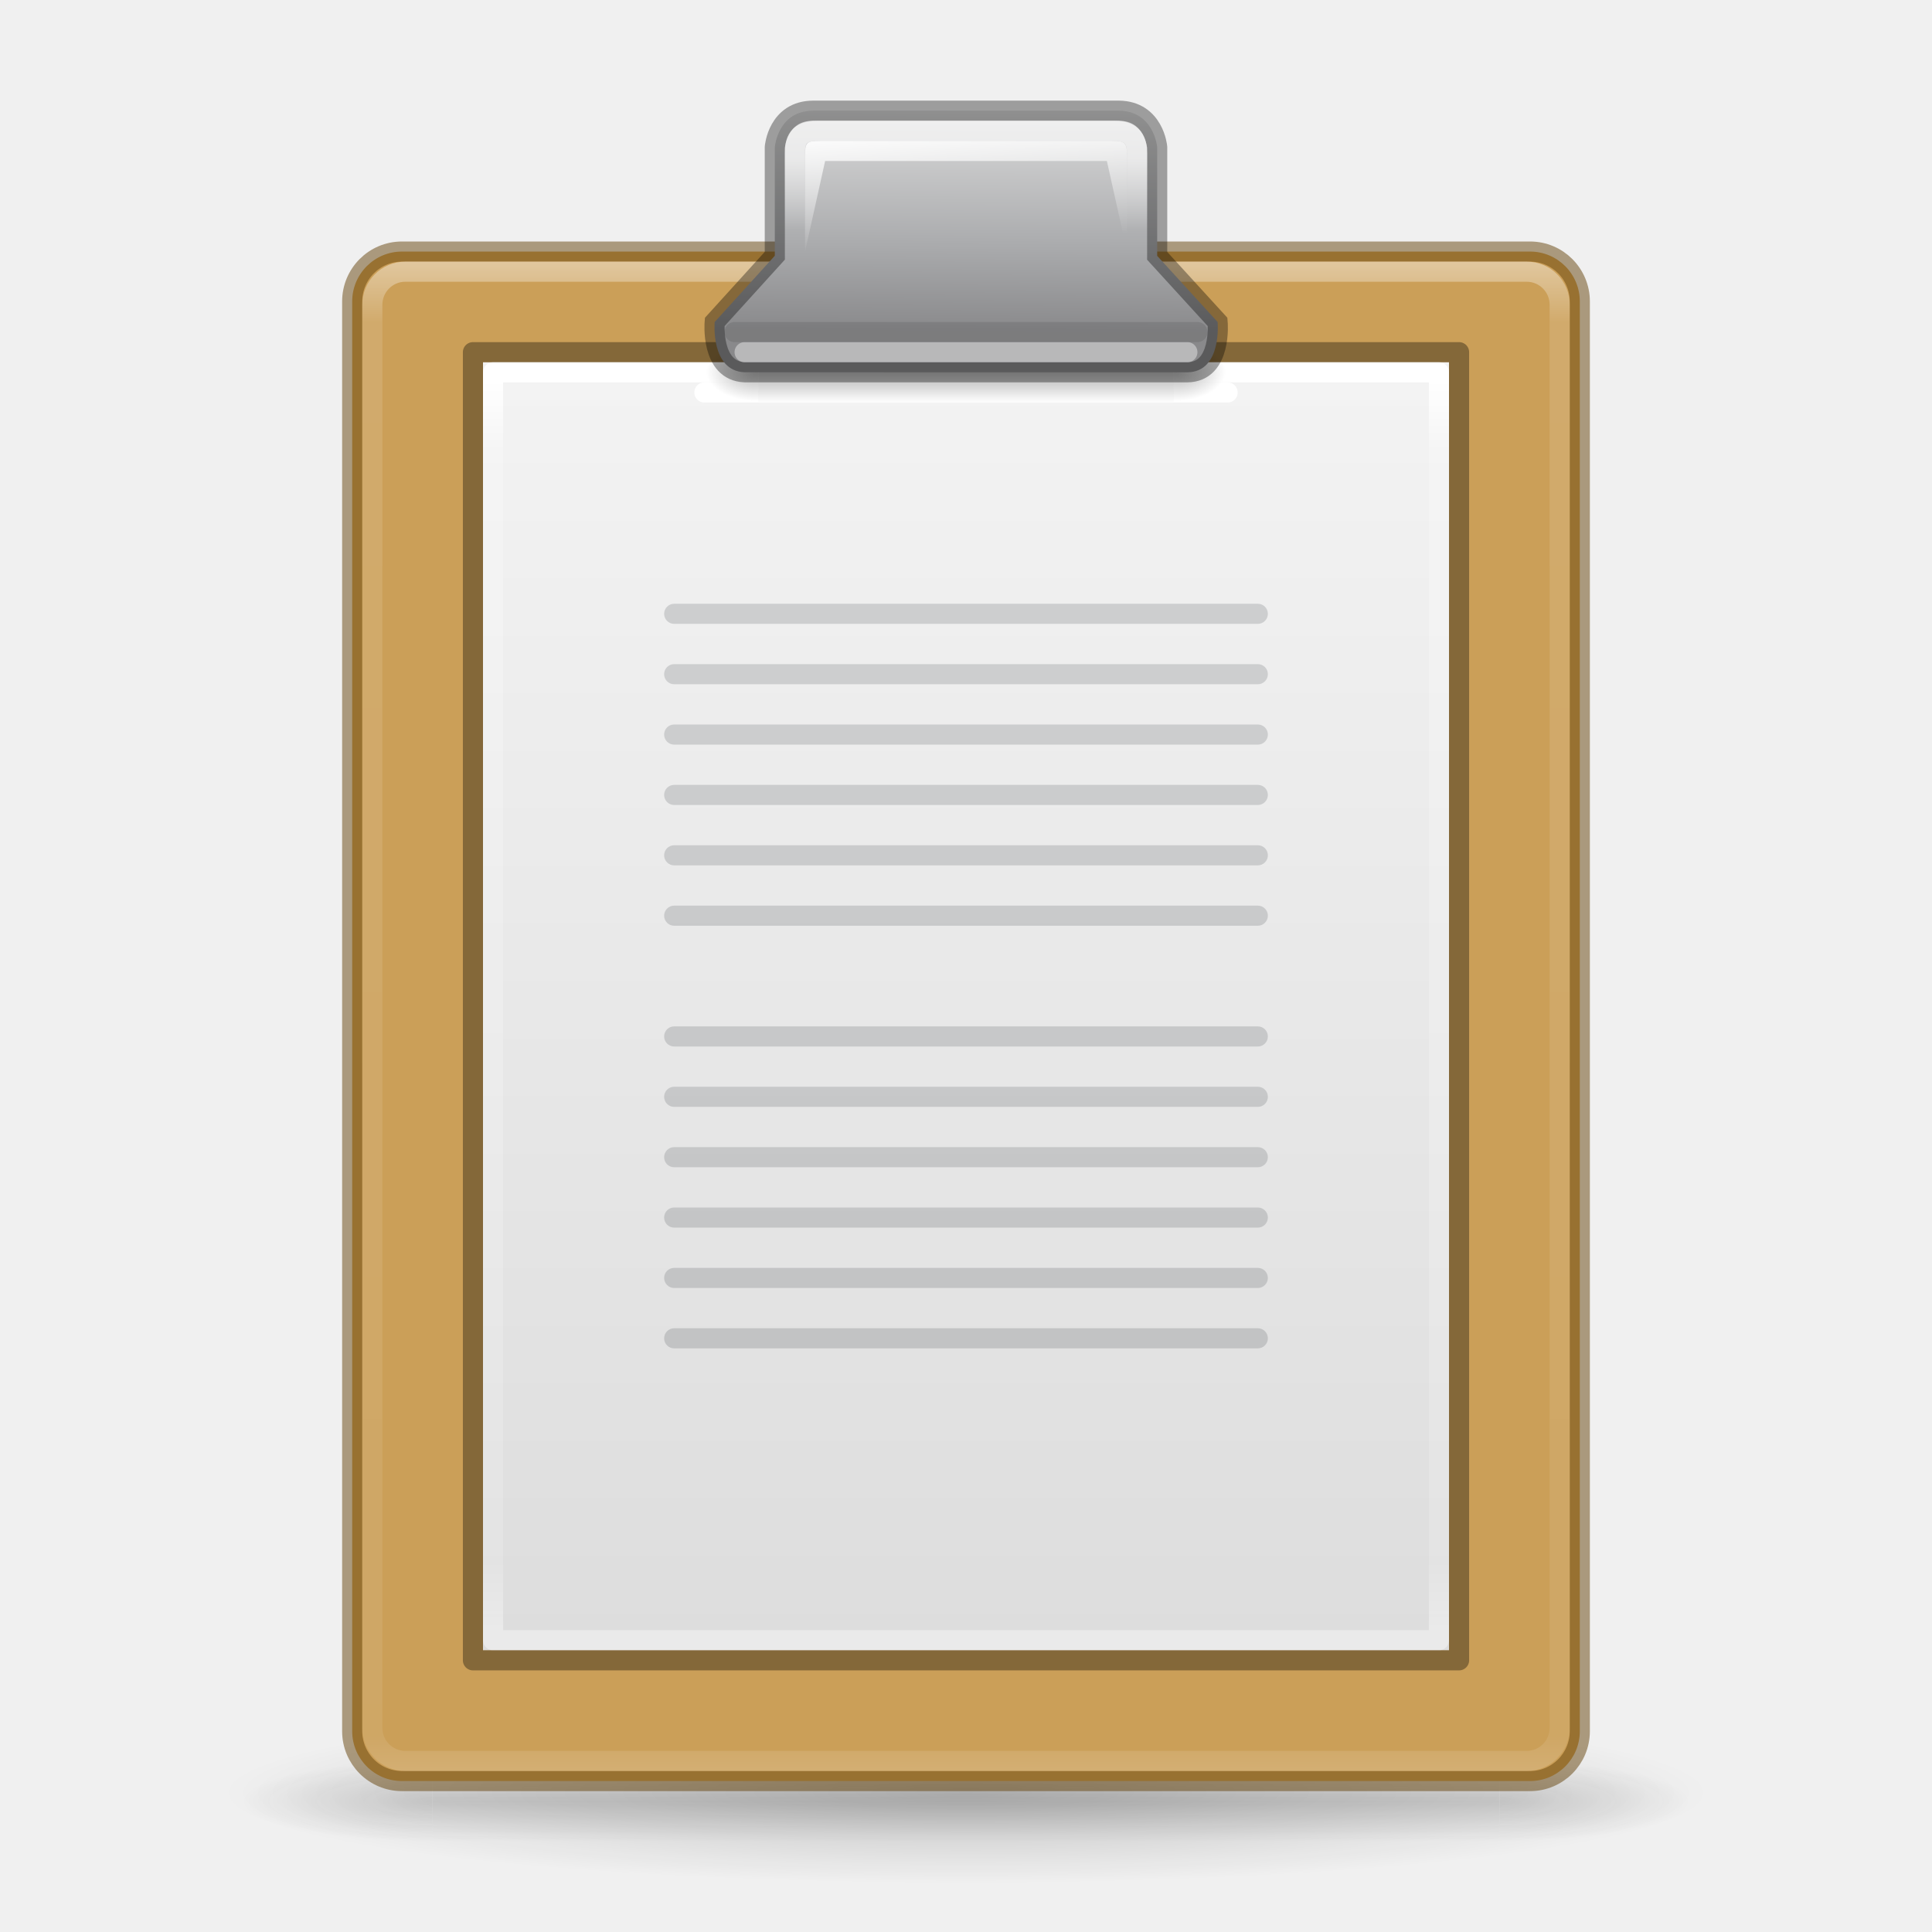
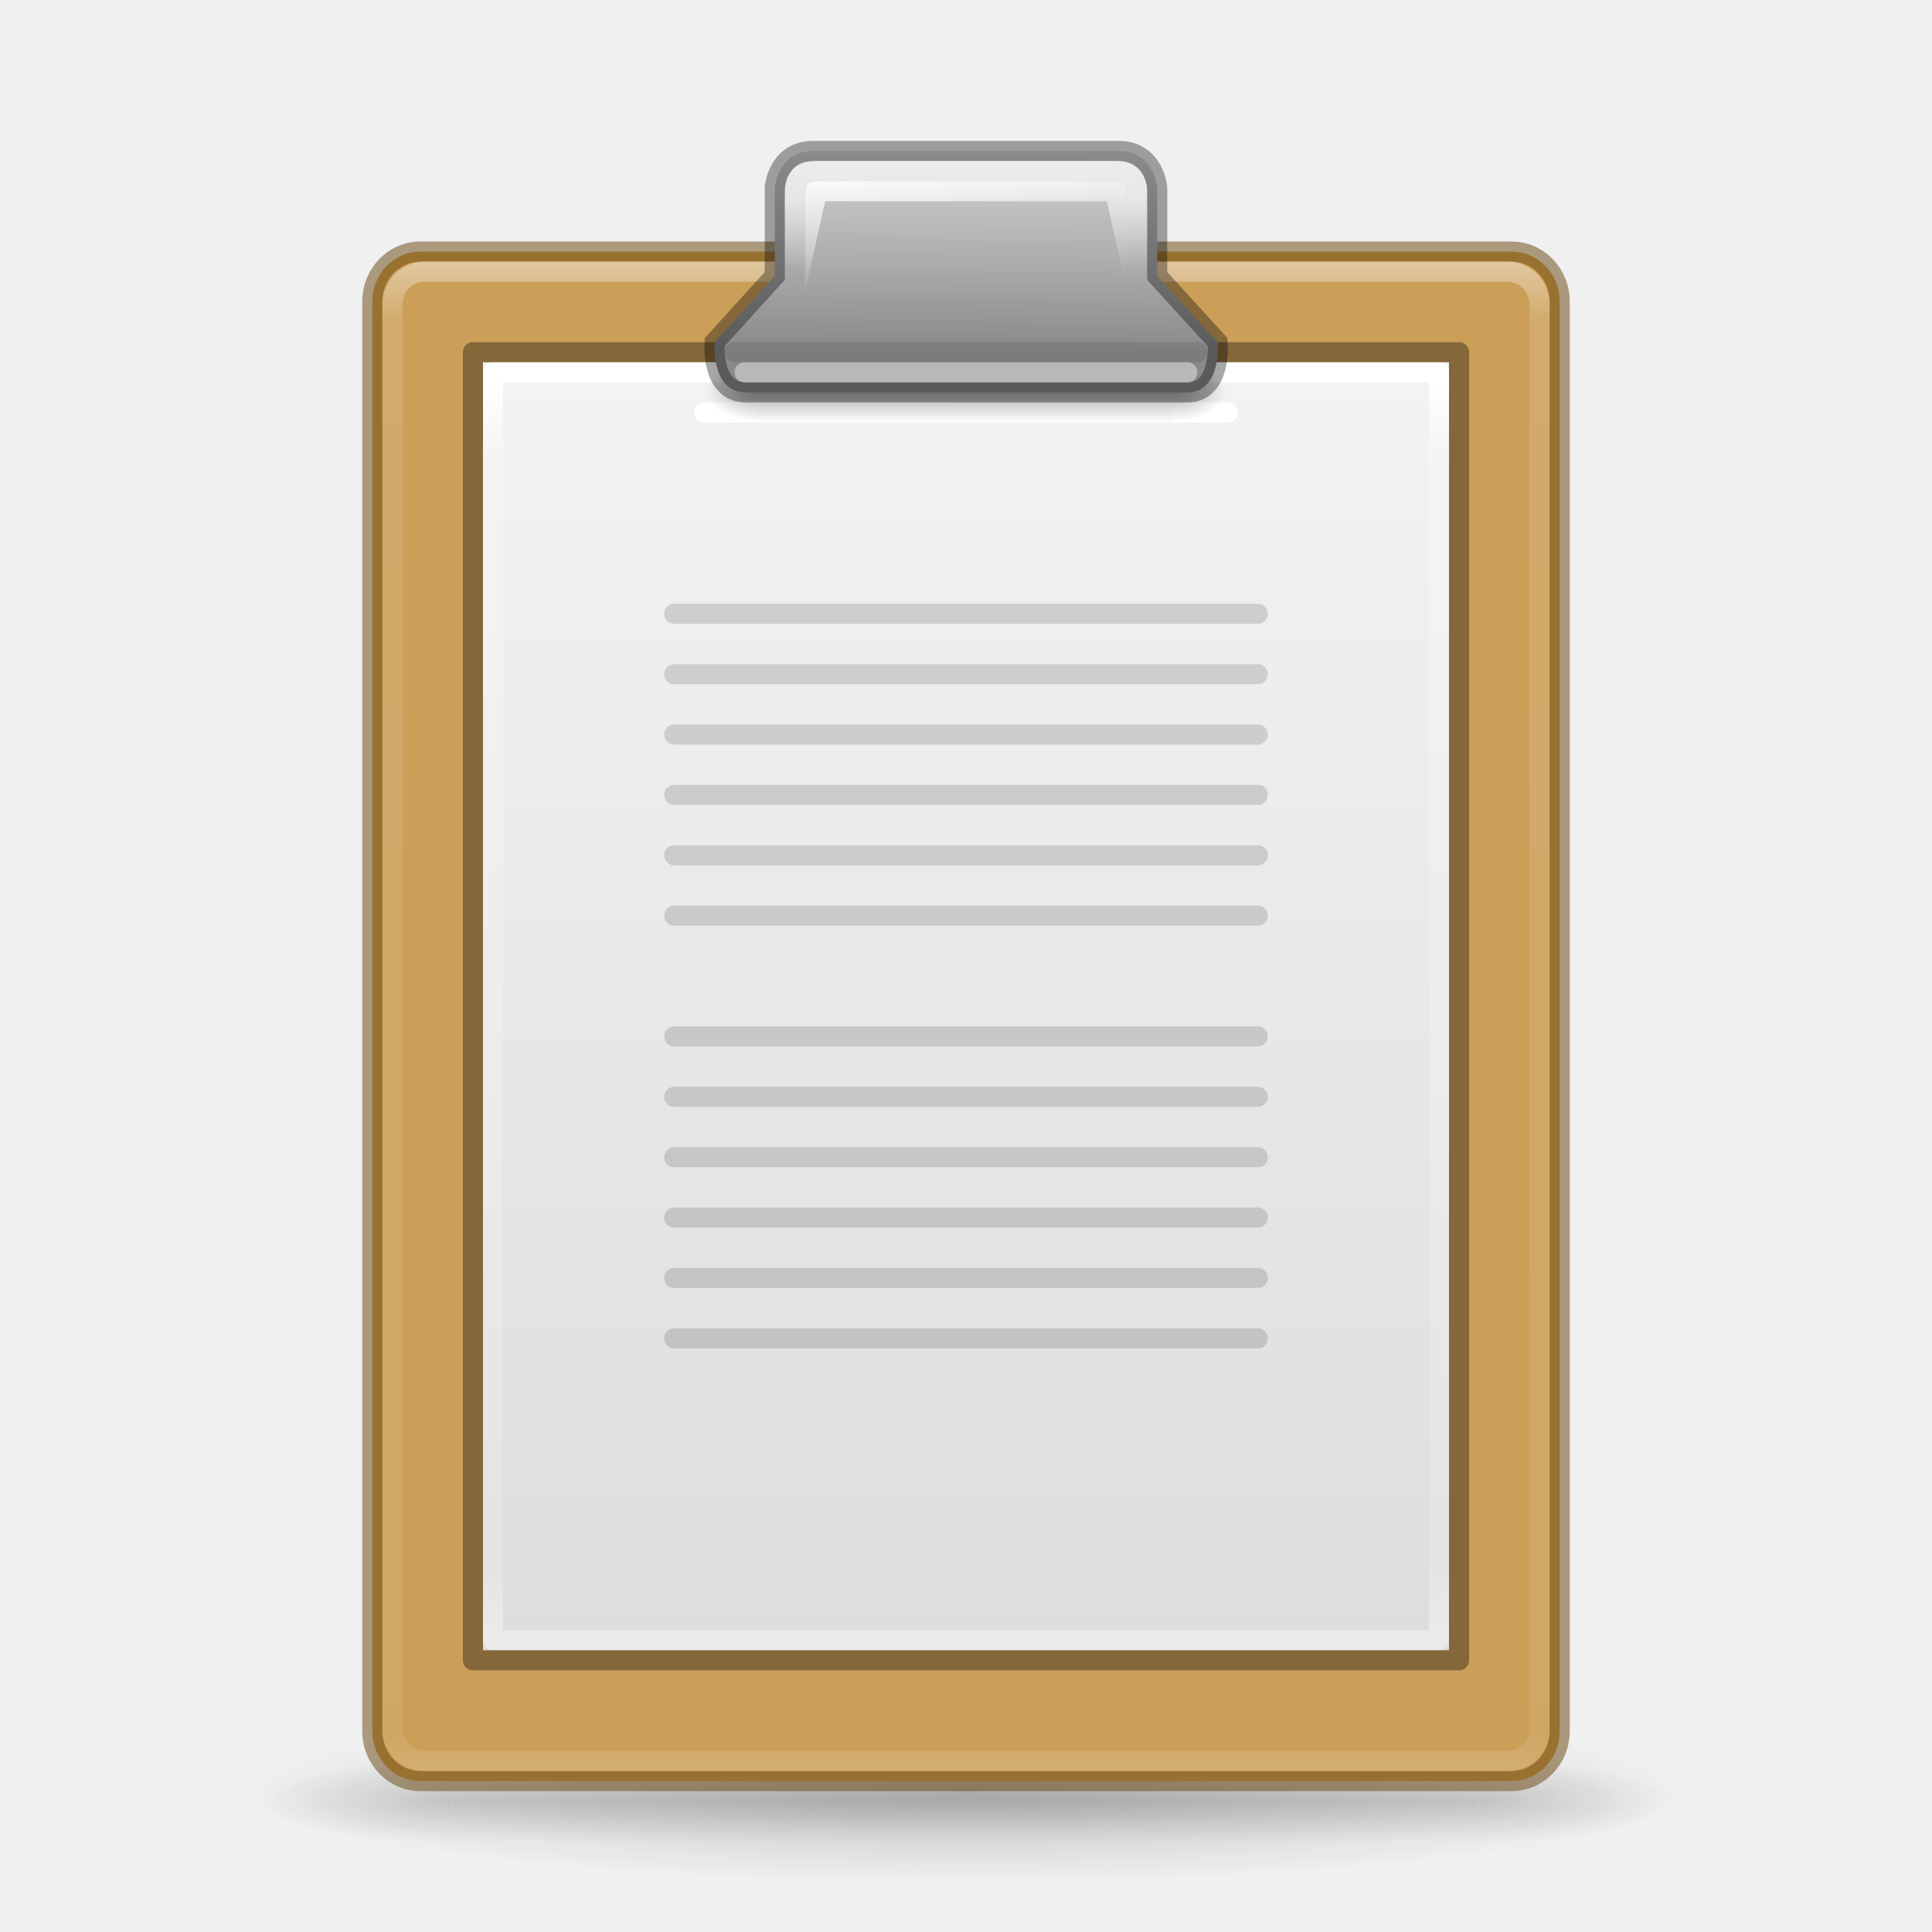
<svg xmlns="http://www.w3.org/2000/svg" xmlns:xlink="http://www.w3.org/1999/xlink" version="1.1" width="96" height="96" id="svg4427">
  <defs id="defs4429">
    <linearGradient id="linearGradient4359">
      <stop id="stop4361" offset="0" style="stop-color:#ffffff;stop-opacity:1" />
      <stop id="stop4363" offset="1" style="stop-color:#ffffff;stop-opacity:0" />
    </linearGradient>
    <linearGradient id="linearGradient3600-4">
      <stop id="stop3602-7" style="stop-color:#f4f4f4;stop-opacity:1" offset="0" />
      <stop id="stop3604-6" style="stop-color:#dbdbdb;stop-opacity:1" offset="1" />
    </linearGradient>
    <linearGradient id="linearGradient5060">
      <stop id="stop5062" style="stop-color:#000000;stop-opacity:1" offset="0" />
      <stop id="stop5064" style="stop-color:#000000;stop-opacity:0" offset="1" />
    </linearGradient>
    <linearGradient id="linearGradient5048">
      <stop id="stop5050" style="stop-color:#000000;stop-opacity:0" offset="0" />
      <stop id="stop5056" style="stop-color:#000000;stop-opacity:1" offset="0.5" />
      <stop id="stop5052" style="stop-color:#000000;stop-opacity:0" offset="1" />
    </linearGradient>
-     <radialGradient gradientTransform="matrix(1.047028,0,0,0.1273412,52.21824,77.17984)" gradientUnits="userSpaceOnUse" xlink:href="#linearGradient5060" id="radialGradient4377" fy="93.468" fx="-4.029" r="35.338" cy="93.468" cx="-4.029" />
-     <radialGradient gradientTransform="matrix(2.003784,0,0,1.4,27.98813,-17.4)" gradientUnits="userSpaceOnUse" xlink:href="#linearGradient3688-166-749-5" id="radialGradient2455-1" fy="43.5" fx="4.993" r="2.5" cy="43.5" cx="4.993" />
+     <radialGradient gradientTransform="matrix(1.01873,0,0,0.1273412,52.10424,77.17984)" gradientUnits="userSpaceOnUse" xlink:href="#linearGradient5060" id="radialGradient4377" fy="93.468" fx="-4.029" r="35.338" cy="93.468" cx="-4.029" />
+     <radialGradient gradientTransform="matrix(2.003784,0,0,1.4,27.46019,-17.4)" gradientUnits="userSpaceOnUse" xlink:href="#linearGradient3688-166-749-5" id="radialGradient2455-1" fy="43.5" fx="4.993" r="2.5" cy="43.5" cx="4.993" />
    <linearGradient id="linearGradient3688-166-749-5">
      <stop offset="0" style="stop-color:#181818;stop-opacity:1" id="stop2883-0" />
      <stop offset="1" style="stop-color:#181818;stop-opacity:0" id="stop2885-5" />
    </linearGradient>
-     <radialGradient gradientTransform="matrix(2.003784,0,0,1.4,-20.01187,-104.4)" gradientUnits="userSpaceOnUse" xlink:href="#linearGradient3688-166-749-5" id="radialGradient2457-5" fy="43.5" fx="4.993" r="2.5" cy="43.5" cx="4.993" />
-     <linearGradient gradientUnits="userSpaceOnUse" xlink:href="#linearGradient3702-501-757-0" id="linearGradient2459-7" y2="39.999" x2="25.058" y1="47.028" x1="25.058" />
+     <radialGradient gradientTransform="matrix(2.003784,0,0,1.4,-20.53965,-104.4)" gradientUnits="userSpaceOnUse" xlink:href="#linearGradient3688-166-749-5" id="radialGradient2457-5" fy="43.5" fx="4.993" r="2.5" cy="43.5" cx="4.993" />
+     <linearGradient gradientUnits="userSpaceOnUse" xlink:href="#linearGradient3702-501-757-0" id="linearGradient2459-7" y2="39.999" x2="25.058" y1="47.028" x1="25.058" gradientTransform="matrix(0.9623086,0,0,1,0.9048592,0)" />
    <linearGradient id="linearGradient3702-501-757-0">
      <stop offset="0" style="stop-color:#181818;stop-opacity:0" id="stop2895-0" />
      <stop offset="0.5" style="stop-color:#181818;stop-opacity:1" id="stop2897-2" />
      <stop offset="1" style="stop-color:#181818;stop-opacity:0" id="stop2899-6" />
    </linearGradient>
-     <linearGradient y2="-40" x2="15" y1="-9" x1="15" gradientTransform="matrix(2.107142,0,0,2.466666,-3.624988,9.933308)" gradientUnits="userSpaceOnUse" id="linearGradient5025-5" xlink:href="#linearGradient4455-3" />
+     <linearGradient y2="-40" x2="15" y1="-9" x1="15" gradientTransform="matrix(2.035713,0,0,2.466666,-1.874991,9.933308)" gradientUnits="userSpaceOnUse" id="linearGradient5025-5" xlink:href="#linearGradient4455-3" />
    <linearGradient id="linearGradient4455-3">
      <stop offset="0" style="stop-color:#ffffff;stop-opacity:1" id="stop4457-6" />
      <stop offset="0.049" style="stop-color:#ffffff;stop-opacity:0.235" id="stop4459-7" />
      <stop offset="0.968" style="stop-color:#ffffff;stop-opacity:0.157" id="stop4461-5" />
      <stop offset="1" style="stop-color:#ffffff;stop-opacity:0.392" id="stop4463-3" />
    </linearGradient>
    <linearGradient xlink:href="#linearGradient3600-4" id="linearGradient10224-5" gradientUnits="userSpaceOnUse" gradientTransform="matrix(1.371425,0,0,1.390615,15.08582,14.4919)" x1="25.132" y1="0.985" x2="25.132" y2="52.381" />
    <linearGradient x1="24" y1="5.726" x2="24" y2="42.273" id="linearGradient4288-6" xlink:href="#linearGradient3977-4" gradientUnits="userSpaceOnUse" gradientTransform="matrix(1.27027,0,0,1.702703,17.51356,9.135161)" />
    <linearGradient id="linearGradient3977-4">
      <stop id="stop3979-7" style="stop-color:#ffffff;stop-opacity:1" offset="0" />
      <stop id="stop3981-6" style="stop-color:#ffffff;stop-opacity:0.235" offset="0.056" />
      <stop id="stop3983-5" style="stop-color:#ffffff;stop-opacity:0.157" offset="0.944" />
      <stop id="stop3985-6" style="stop-color:#ffffff;stop-opacity:0.392" offset="1" />
    </linearGradient>
-     <linearGradient xlink:href="#linearGradient5048" id="linearGradient18" gradientUnits="userSpaceOnUse" gradientTransform="matrix(0.06651073,0,0,0.01470022,10.02923,3.040146)" x1="302.857" y1="366.648" x2="302.857" y2="609.505" />
+     <linearGradient xlink:href="#linearGradient5048" id="linearGradient18" gradientUnits="userSpaceOnUse" gradientTransform="matrix(0.0600679,0,0,0.01470022,11.92665,3.040146)" x1="302.857" y1="366.648" x2="302.857" y2="609.505" />
    <radialGradient xlink:href="#linearGradient5060" id="radialGradient18" gradientUnits="userSpaceOnUse" gradientTransform="matrix(-0.02418168,0,0,0.01470022,32.58387,3.040176)" cx="605.714" cy="486.648" fx="605.714" fy="486.648" r="117.143" />
-     <radialGradient xlink:href="#linearGradient5060" id="radialGradient19" gradientUnits="userSpaceOnUse" gradientTransform="matrix(0.02418168,0,0,0.01470022,26.6612,3.040176)" cx="605.714" cy="486.648" fx="605.714" fy="486.648" r="117.143" />
-     <linearGradient xlink:href="#radialGradient4536-0" id="linearGradient19" gradientUnits="userSpaceOnUse" gradientTransform="matrix(0.885808,0,0,0.8858781,24.45657,4.090259)" x1="25.088" y1="-0.828" x2="25" y2="14" />
+     <radialGradient xlink:href="#linearGradient5060" id="radialGradient19" gradientUnits="userSpaceOnUse" gradientTransform="matrix(0.02418168,0,0,0.01470022,26.66173,3.040176)" cx="605.714" cy="486.648" fx="605.714" fy="486.648" r="117.143" />
+     <linearGradient xlink:href="#radialGradient4536-0" id="linearGradient19" gradientUnits="userSpaceOnUse" gradientTransform="matrix(0.885808,0,0,0.8858781,24.45657,5.090259)" x1="25.088" y1="-0.828" x2="25" y2="14" />
    <radialGradient cx="23.896" cy="3.99" r="20.397" id="radialGradient4536-0" gradientUnits="userSpaceOnUse" gradientTransform="matrix(0,1.231648,-1.625754,0,18.48697,-28.72198)">
      <stop id="stop4538-6" style="stop-color:#ffffff;stop-opacity:1" offset="0" />
      <stop id="stop4540-2" style="stop-color:#dddddd;stop-opacity:1" offset="0.137" />
      <stop id="stop4542-6" style="stop-color:#abacae;stop-opacity:1" offset="0.661" />
      <stop id="stop4544-1" style="stop-color:#89898b;stop-opacity:1" offset="1" />
    </radialGradient>
-     <linearGradient xlink:href="#linearGradient4359" id="linearGradient20" gradientUnits="userSpaceOnUse" gradientTransform="matrix(0.885808,0,0,0.8858781,24.41041,5.20558)" x1="24" y1="1" x2="24.498" y2="8" />
-     <linearGradient xlink:href="#linearGradient4359" id="linearGradient21" gradientUnits="userSpaceOnUse" gradientTransform="matrix(0.885808,0,0,0.8858781,27.95364,5.205668)" x1="20" y1="3" x2="20" y2="7" />
+     <linearGradient xlink:href="#linearGradient4359" id="linearGradient20" gradientUnits="userSpaceOnUse" gradientTransform="matrix(0.885808,0,0,0.8858781,24.41041,7.205581)" x1="24" y1="1" x2="24.498" y2="8" />
+     <linearGradient xlink:href="#linearGradient4359" id="linearGradient21" gradientUnits="userSpaceOnUse" gradientTransform="matrix(0.885808,0,0,0.8858781,27.95364,7.205668)" x1="20" y1="3" x2="20" y2="7" />
  </defs>
-   <path d="m 85,89.082 a 37,4.5 0 0 1 -74,0 37,4.5 0 1 1 74,0 z" id="path3041" style="color:#000000;display:inline;overflow:visible;visibility:visible;opacity:0.2;fill:url(#radialGradient4377);fill-opacity:1;fill-rule:nonzero;stroke:none;stroke-width:1;marker:none;enable-background:accumulate" />
+   <path d="m 84,89.082 a 36,4.5 0 0 1 -72,0 36,4.5 0 1 1 72,0 z" id="path3041" style="color:#000000;display:inline;overflow:visible;visibility:visible;opacity:0.2;fill:url(#radialGradient4377);fill-opacity:1;fill-rule:nonzero;stroke:none;stroke-width:1;marker:none;enable-background:accumulate" />
  <g transform="matrix(1.894737,0,0,0.5714285,2.526316,64.64286)" id="g3712" style="display:inline;opacity:0.16;stroke-width:1.369">
-     <rect width="5" height="7" x="38" y="40" id="rect2801" style="fill:url(#radialGradient2455-1);fill-opacity:1;stroke:none;stroke-width:1.369" />
-     <rect width="5" height="7" x="-10" y="-47" transform="scale(-1)" id="rect3696" style="fill:url(#radialGradient2457-5);fill-opacity:1;stroke:none;stroke-width:1.369" />
-     <rect width="28" height="7" x="10" y="40" id="rect3700" style="fill:url(#linearGradient2459-7);fill-opacity:1;stroke:none;stroke-width:1.369" />
+     <rect width="5" height="7" x="37.472" y="40" id="rect2801" style="fill:url(#radialGradient2455-1);fill-opacity:1;stroke:none;stroke-width:1.369" />
+     <rect width="5" height="7" x="-10.528" y="-47" transform="scale(-1)" id="rect3696" style="fill:url(#radialGradient2457-5);fill-opacity:1;stroke:none;stroke-width:1.369" />
+     <rect width="26.945" height="7" x="10.528" y="40" id="rect3700" style="fill:url(#linearGradient2459-7);fill-opacity:1;stroke:none;stroke-width:1.369" />
  </g>
-   <rect height="76" id="rect5" rx="2.473" ry="2.478" style="color:#000000;display:inline;overflow:visible;visibility:visible;fill:#cb9f58;fill-opacity:1;fill-rule:nonzero;stroke:#66430b;stroke-width:1;stroke-linecap:butt;stroke-linejoin:miter;stroke-miterlimit:4;stroke-dasharray:none;stroke-dashoffset:0;stroke-opacity:0.498;marker:none;enable-background:accumulate" transform="scale(1,-1)" width="61" x="17.5" y="-88.5" />
-   <rect height="74" id="rect6" rx="1.639" ry="1.644" style="color:#000000;display:inline;overflow:visible;visibility:visible;opacity:0.5;fill:none;stroke:url(#linearGradient5025-5);stroke-width:1;stroke-linecap:butt;stroke-linejoin:miter;stroke-miterlimit:4;stroke-dasharray:none;stroke-dashoffset:0;stroke-opacity:1;marker:none;enable-background:accumulate" transform="scale(1,-1)" width="59" x="18.5" y="-87.5" />
+   <rect height="76" id="rect5" rx="2.392" ry="2.478" style="color:#000000;display:inline;overflow:visible;visibility:visible;fill:#cb9f58;fill-opacity:1;fill-rule:nonzero;stroke:#66430b;stroke-width:1;stroke-linecap:butt;stroke-linejoin:miter;stroke-miterlimit:4;stroke-dasharray:none;stroke-dashoffset:0;stroke-opacity:0.498;marker:none;enable-background:accumulate" transform="scale(1,-1)" width="59" x="18.5" y="-88.5" />
+   <rect height="74" id="rect6" rx="1.583" ry="1.644" style="color:#000000;display:inline;overflow:visible;visibility:visible;opacity:0.5;fill:none;stroke:url(#linearGradient5025-5);stroke-width:1;stroke-linecap:butt;stroke-linejoin:miter;stroke-miterlimit:4;stroke-dasharray:none;stroke-dashoffset:0;stroke-opacity:1;marker:none;enable-background:accumulate" transform="scale(1,-1)" width="57" x="19.5" y="-87.5" />
  <rect style="font-variation-settings:normal;display:inline;vector-effect:none;fill:url(#linearGradient10224-5);fill-opacity:1;stroke:none;stroke-width:1;stroke-linecap:butt;stroke-linejoin:round;stroke-miterlimit:4;stroke-dasharray:none;stroke-dashoffset:0;stroke-opacity:0.345;-inkscape-stroke:none;stop-color:#000000" id="rect10222-2" width="48" height="64" x="24" y="18" rx="0" ry="0" />
  <rect style="font-variation-settings:normal;display:inline;vector-effect:none;fill:none;fill-opacity:1;stroke:url(#linearGradient4288-6);stroke-width:1;stroke-linecap:round;stroke-linejoin:round;stroke-miterlimit:4;stroke-dasharray:none;stroke-dashoffset:0;stroke-opacity:1;-inkscape-stroke:none;stop-color:#000000" id="rect1942-7" width="47" height="63" x="24.5" y="18.5" rx="0" ry="0" />
  <rect style="font-variation-settings:normal;display:inline;vector-effect:none;fill:none;fill-opacity:1;stroke:#000000;stroke-width:1;stroke-linecap:butt;stroke-linejoin:round;stroke-miterlimit:4;stroke-dasharray:none;stroke-dashoffset:0;stroke-opacity:0.35;-inkscape-stroke:none;stop-color:#000000" id="rect1292-0" width="49" height="65" x="23.5" y="17.5" rx="0" ry="0" />
  <g id="g1" style="display:inline">
    <rect style="fill:#0e141f;fill-opacity:0.15;stroke:none;stroke-width:1;stroke-opacity:0.5;paint-order:markers fill stroke;stop-color:#000000" id="rect8510" width="30" height="1" x="33" y="39" rx="0.5" ry="0.5" />
    <rect style="fill:#0e141f;fill-opacity:0.15;stroke:none;stroke-width:1;stroke-opacity:0.5;paint-order:markers fill stroke;stop-color:#000000" id="rect8878" width="30" height="1" x="33" y="42" rx="0.5" ry="0.5" />
    <rect style="fill:#0e141f;fill-opacity:0.15;stroke:none;stroke-width:1;stroke-opacity:0.5;paint-order:markers fill stroke;stop-color:#000000" id="rect6899" width="30" height="1" x="33" y="51" rx="0.5" ry="0.5" />
    <rect style="fill:#0e141f;fill-opacity:0.15;stroke:none;stroke-width:1;stroke-opacity:0.5;paint-order:markers fill stroke;stop-color:#000000" id="rect6903" width="30" height="1" x="33" y="54" rx="0.5" ry="0.5" />
    <rect style="fill:#0e141f;fill-opacity:0.15;stroke:none;stroke-width:1;stroke-opacity:0.5;paint-order:markers fill stroke;stop-color:#000000" id="rect9191" width="30" height="1" x="33" y="36" rx="0.5" ry="0.5" />
    <rect style="fill:#0e141f;fill-opacity:0.15;stroke:none;stroke-width:1;stroke-opacity:0.5;paint-order:markers fill stroke;stop-color:#000000" id="rect9193" width="30" height="1" x="33" y="57" rx="0.5" ry="0.5" />
    <rect style="fill:#0e141f;fill-opacity:0.15;stroke:none;stroke-width:1;stroke-opacity:0.5;paint-order:markers fill stroke;stop-color:#000000" id="rect11710" width="30" height="1" x="33" y="30" rx="0.5" ry="0.5" />
    <rect style="fill:#0e141f;fill-opacity:0.15;stroke:none;stroke-width:1;stroke-opacity:0.5;paint-order:markers fill stroke;stop-color:#000000" id="rect11712" width="30" height="1" x="33" y="33" rx="0.5" ry="0.5" />
    <rect style="fill:#0e141f;fill-opacity:0.15;stroke:none;stroke-width:1;stroke-opacity:0.5;paint-order:markers fill stroke;stop-color:#000000" id="rect11718" width="30" height="1" x="33" y="60" rx="0.5" ry="0.5" />
    <rect style="fill:#0e141f;fill-opacity:0.15;stroke:none;stroke-width:1;stroke-opacity:0.5;paint-order:markers fill stroke;stop-color:#000000" id="rect11720" width="30" height="1" x="33" y="63" rx="0.5" ry="0.5" />
    <rect style="fill:#0e141f;fill-opacity:0.15;stroke:none;stroke-width:1;stroke-opacity:0.5;paint-order:markers fill stroke;stop-color:#000000" id="rect12283" width="30" height="1" x="33" y="66" rx="0.5" ry="0.5" />
    <rect style="fill:#0e141f;fill-opacity:0.15;stroke:none;stroke-width:1;stroke-opacity:0.5;paint-order:markers fill stroke;stop-color:#000000" id="rect20977" width="30" height="1" x="33" y="45" rx="0.5" ry="0.5" />
  </g>
-   <path style="display:inline;fill:none;fill-rule:evenodd;stroke:#ffffff;stroke-width:1;stroke-linecap:round;stroke-linejoin:miter;stroke-dasharray:none;stroke-opacity:1" d="M 35,19.5 H 61" id="path88660" />
-   <g transform="matrix(0.8890391,0,0,0.8403236,21.66441,9.916116)" id="g4348-3" style="display:inline;stroke-width:1.157">
-     <path id="rect4336-7" d="M 18.011,8.43 H 41.235 V 12 H 18.011 Z" style="display:inline;overflow:visible;visibility:visible;opacity:0.3;fill:url(#linearGradient18);fill-opacity:1;fill-rule:nonzero;stroke:none;stroke-width:1.157;marker:none" />
+   <path style="display:inline;fill:none;fill-rule:evenodd;stroke:#ffffff;stroke-width:1;stroke-linecap:round;stroke-linejoin:miter;stroke-dasharray:none;stroke-opacity:1" d="M 35,20.5 H 61" id="path88660" />
+   <g transform="matrix(0.8890391,0,0,0.8403236,21.66441,10.91612)" id="g4348-3" style="display:inline;stroke-width:1.157">
+     <path id="rect4336-7" d="M 18.01,8.43 H 41.234 V 12 H 18.01 Z" style="display:inline;overflow:visible;visibility:visible;opacity:0.3;fill:url(#linearGradient18);fill-opacity:1;fill-rule:nonzero;stroke:none;stroke-width:1.157;marker:none" />
    <path d="m 18.011,8.43 c 0,0 0,3.57 0,3.57 C 16.765,12.007 15,11.2 15,10.215 15,9.229 16.39,8.43 18.011,8.43 Z" id="path4338-5" style="display:inline;overflow:visible;visibility:visible;opacity:0.3;fill:url(#radialGradient18);fill-opacity:1;fill-rule:nonzero;stroke:none;stroke-width:1.157;marker:none" />
    <path d="m 41.235,8.43 c 0,0 0,3.57 0,3.57 1.245,0.007 3.011,-0.8 3.011,-1.785 0,-0.985 -1.39,-1.785 -3.011,-1.785 z" id="path4340-9" style="display:inline;overflow:visible;visibility:visible;opacity:0.3;fill:url(#radialGradient19);fill-opacity:1;fill-rule:nonzero;stroke:none;stroke-width:1.157;marker:none" />
  </g>
-   <path d="M 59,18.498 C 60.732,18.487 60.503,16 60.503,16 L 57.5,12.713 V 7.309 c 0,0 -0.156,-1.791 -1.901,-1.809 H 40.4 C 38.64,5.51 38.5,7.309 38.5,7.309 V 12.708 L 35.512,16 c 0,0 -0.216,2.433 1.488,2.497 z" id="path5584-2" style="color:#000000;display:inline;overflow:visible;visibility:visible;fill:url(#linearGradient19);fill-opacity:1;fill-rule:nonzero;stroke:#000000;stroke-width:1;stroke-linecap:butt;stroke-linejoin:miter;stroke-miterlimit:4;stroke-dasharray:none;stroke-dashoffset:0;stroke-opacity:0.345;marker:none;enable-background:accumulate" />
-   <path d="m 40.003,12.5 -0.003,-4.729 c 7.12e-4,-0.707 0.075,-0.767 0.767,-0.771 h 14.474 c 0.667,-3.175e-4 0.764,0.088 0.76,0.771 L 56.003,12.5 55,8 H 41 Z" id="path5377" style="color:#000000;display:inline;overflow:visible;visibility:visible;fill:url(#linearGradient20);fill-opacity:1;fill-rule:nonzero;stroke:none;stroke-width:1;marker:none;enable-background:accumulate" />
-   <path id="path4353-2-9" d="M 37,17.5 H 59" style="display:inline;opacity:0.4;fill:none;fill-rule:evenodd;stroke:#ffffff;stroke-width:1px;stroke-linecap:round;stroke-linejoin:miter;stroke-opacity:1" />
-   <path id="rect4357-8" d="M 40.639,6.5 H 55.364 c 0.952,0 1.136,0.514 1.136,1.127 V 12 h -17 V 7.624 C 39.5,7.021 39.62,6.5 40.639,6.5 Z" style="display:inline;opacity:0.6;fill:none;fill-opacity:1;stroke:url(#linearGradient21);stroke-width:1;stroke-linecap:round;stroke-linejoin:miter;stroke-miterlimit:4;stroke-dasharray:none;stroke-opacity:1" />
-   <path style="display:inline;opacity:0.1;fill:none;fill-rule:evenodd;stroke:#000000;stroke-width:1px;stroke-linecap:round;stroke-linejoin:miter;stroke-opacity:1" d="m 36.5,16.5 h 23" id="path4453-9" />
+   <path d="M 59,19.498 C 60.732,19.487 60.503,17 60.503,17 L 57.5,13.713 V 9.31 c 0,0 -0.156,-1.791 -1.901,-1.809 H 40.4 c -1.76,0.01 -1.9,1.809 -1.9,1.809 V 13.708 L 35.512,17 c 0,0 -0.216,2.433 1.488,2.497 z" id="path5584-2" style="color:#000000;display:inline;overflow:visible;visibility:visible;fill:url(#linearGradient19);fill-opacity:1;fill-rule:nonzero;stroke:#000000;stroke-width:1;stroke-linecap:butt;stroke-linejoin:miter;stroke-miterlimit:4;stroke-dasharray:none;stroke-dashoffset:0;stroke-opacity:0.345;marker:none;enable-background:accumulate" />
+   <path d="m 40.003,14.5 -0.003,-4.729 c 7.12e-4,-0.707 0.075,-0.767 0.767,-0.771 h 14.474 c 0.667,-3.175e-4 0.764,0.088 0.76,0.771 l 0.004,4.729 -1.003,-4.5 H 41 Z" id="path5377" style="color:#000000;display:inline;overflow:visible;visibility:visible;fill:url(#linearGradient20);fill-opacity:1;fill-rule:nonzero;stroke:none;stroke-width:1;marker:none;enable-background:accumulate" />
+   <path id="path4353-2-9" d="M 37,18.5 H 59" style="display:inline;opacity:0.4;fill:none;fill-rule:evenodd;stroke:#ffffff;stroke-width:1px;stroke-linecap:round;stroke-linejoin:miter;stroke-opacity:1" />
+   <path id="rect4357-8" d="M 40.638,8.5 H 55.364 c 0.952,0 1.136,0.514 1.136,1.127 V 14 H 39.5 V 9.624 C 39.5,9.021 39.619,8.5 40.638,8.5 Z" style="display:inline;opacity:0.6;fill:none;fill-opacity:1;stroke:url(#linearGradient21);stroke-width:1;stroke-linecap:round;stroke-linejoin:miter;stroke-miterlimit:4;stroke-dasharray:none;stroke-opacity:1" />
+   <path style="display:inline;opacity:0.1;fill:none;fill-rule:evenodd;stroke:#000000;stroke-width:1px;stroke-linecap:round;stroke-linejoin:miter;stroke-opacity:1" d="m 36.5,17.5 h 23" id="path4453-9" />
</svg>
